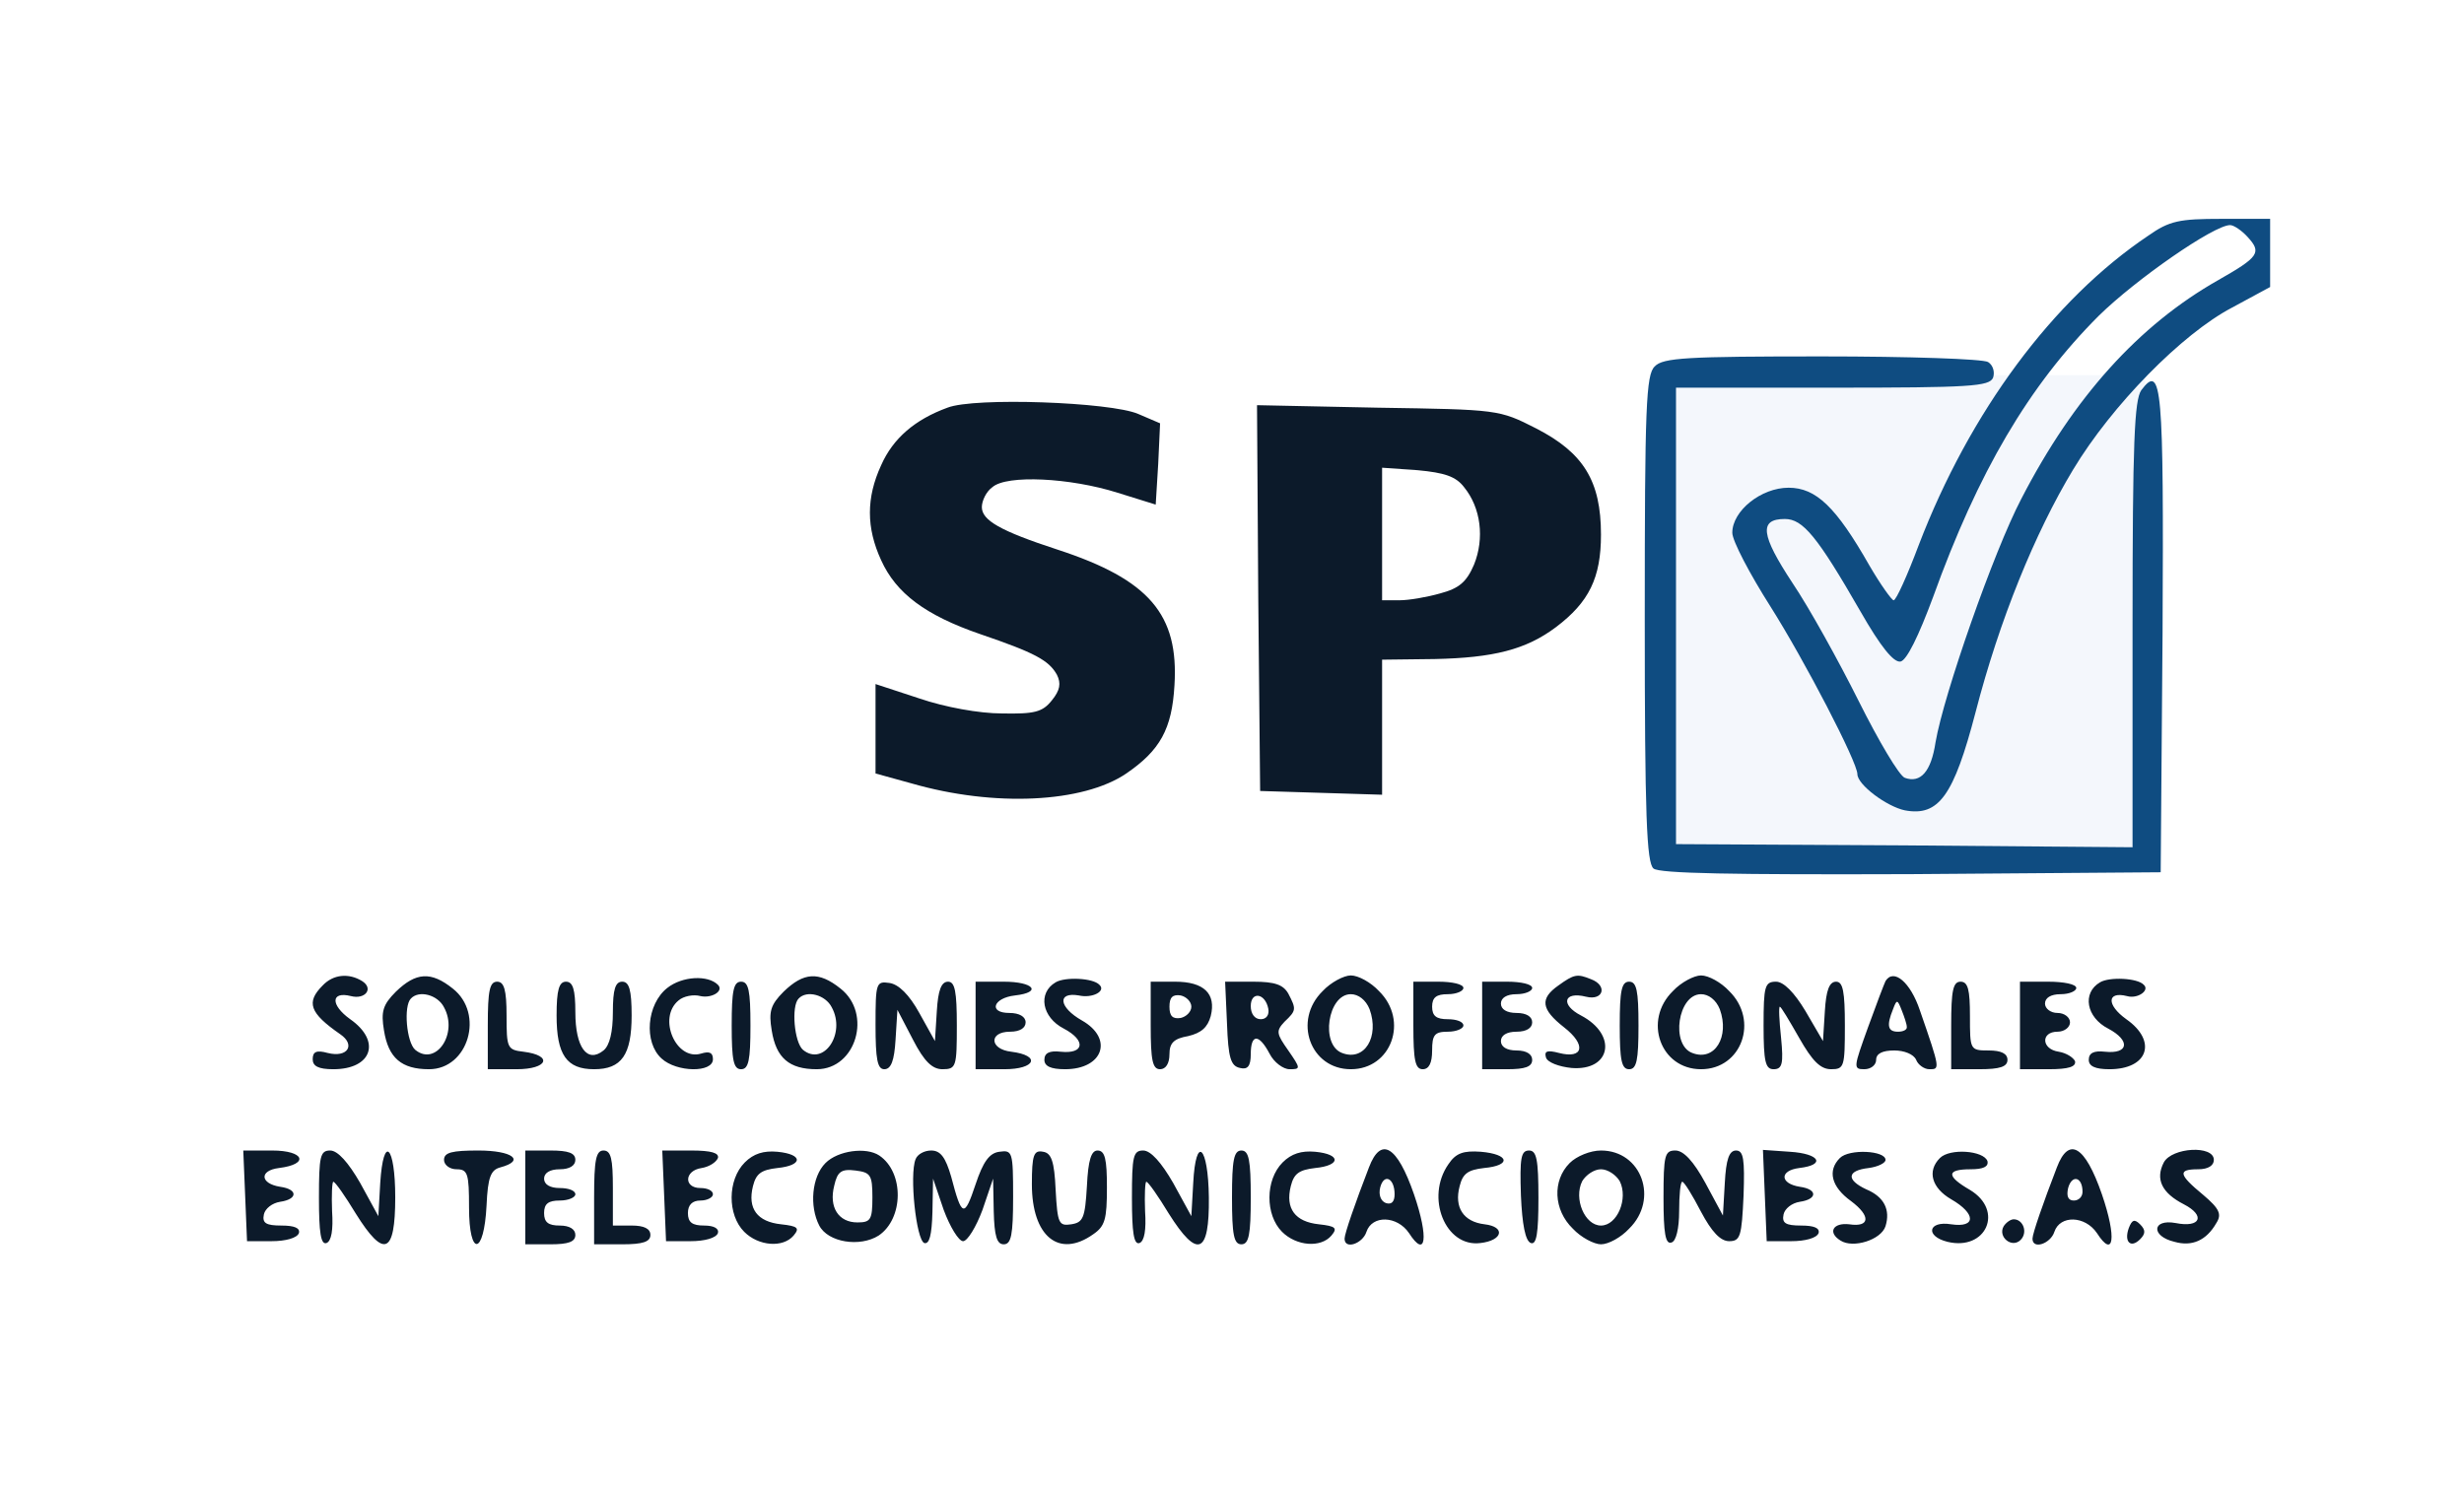
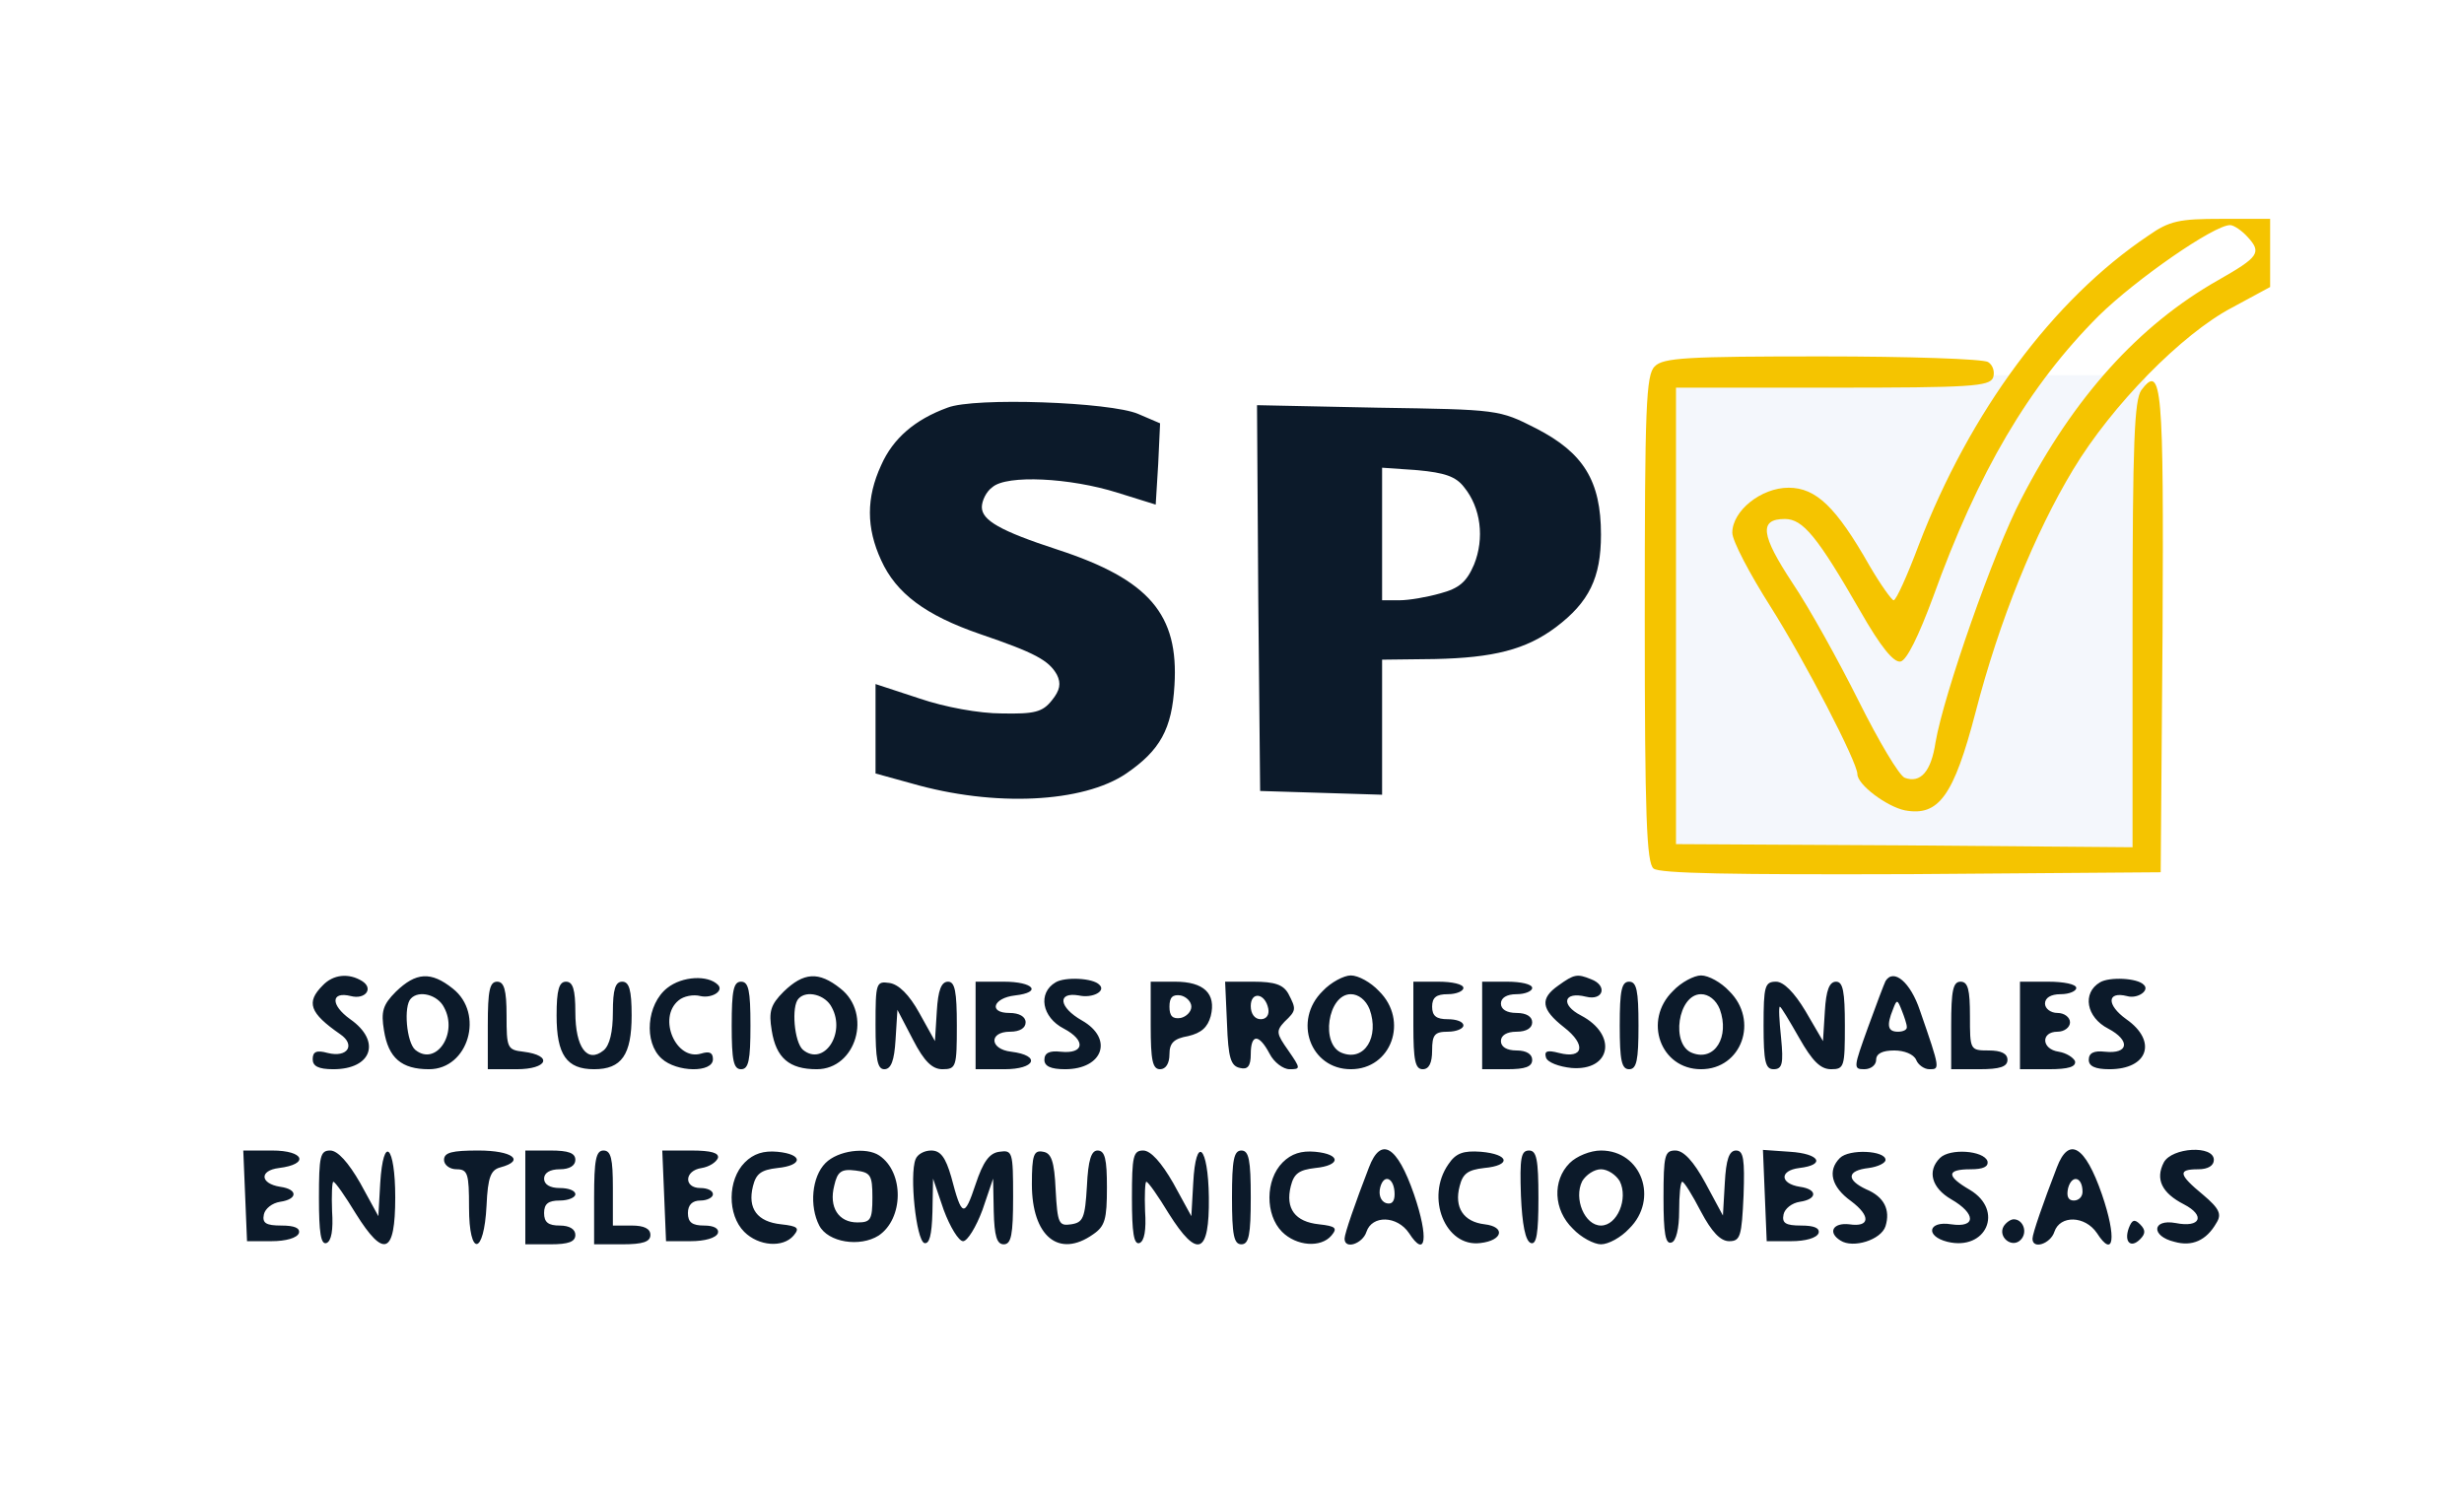
<svg xmlns="http://www.w3.org/2000/svg" viewBox="0 0 394 238">
  <rect x="268" y="60" width="75" height="76" fill="#f4f7fc" />
  <g transform="translate(0,238) scale(0.1,-0.1)" fill="#0c1a2a">
    <path d="M1515 1728 c-52 -19 -87 -49 -106 -92 -24 -52 -24 -100 0 -152 24 -53 71 -88 158 -118 88 -30 110 -42 123 -65 7 -14 5 -25 -8 -41 -15 -19 -28 -22 -80 -21 -36 0 -91 10 -132 24 l-70 23 0 -71 0 -72 58 -16 c132 -38 274 -31 343 16 54 37 73 71 77 141 7 113 -40 169 -187 217 -92 30 -121 47 -121 68 0 10 7 25 17 32 23 20 124 15 200 -9 l61 -19 4 65 3 65 -35 15 c-44 19 -262 27 -305 10z M2012 1423 l3 -308 98 -3 97 -3 0 108 0 108 84 1 c94 2 146 15 194 51 53 40 72 79 72 148 0 86 -28 131 -104 170 -59 30 -60 30 -253 33 l-193 4 2 -309z m329 178 c27 -33 33 -82 16 -124 -12 -28 -24 -38 -54 -46 -21 -6 -50 -11 -65 -11 l-28 0 0 106 0 106 57 -4 c43 -4 61 -10 74 -27z M516 804 c-27 -27 -21 -44 28 -78 25 -17 12 -38 -20 -30 -18 5 -24 2 -24 -10 0 -11 9 -16 33 -16 62 0 77 45 27 80 -32 23 -31 45 1 37 23 -6 37 12 18 24 -21 13 -46 11 -63 -7z M633 794 c-21 -21 -24 -32 -19 -62 7 -44 28 -62 72 -62 63 0 89 89 38 129 -35 28 -59 26 -91 -5z m77 -25 c23 -42 -13 -95 -46 -68 -14 12 -19 70 -7 82 13 14 43 6 53 -14z M1067 800 c-33 -26 -38 -87 -9 -113 24 -22 82 -23 82 -1 0 11 -6 13 -19 9 -40 -12 -70 57 -36 85 8 7 24 10 35 7 18 -4 38 8 28 18 -16 16 -57 14 -81 -5z M1253 794 c-21 -21 -24 -32 -19 -62 7 -44 28 -62 72 -62 63 0 89 89 38 129 -35 28 -59 26 -91 -5z m77 -25 c23 -42 -13 -95 -46 -68 -14 12 -19 70 -7 82 13 14 43 6 53 -14z M1688 809 c-29 -17 -22 -56 13 -74 36 -19 33 -41 -5 -37 -18 2 -26 -2 -26 -13 0 -10 10 -15 33 -15 61 0 78 49 27 78 -37 21 -40 46 -5 40 22 -5 44 7 33 17 -10 11 -55 13 -70 4z M2115 795 c-48 -47 -20 -125 45 -125 65 0 93 78 45 125 -13 14 -33 25 -45 25 -11 0 -32 -11 -45 -25z m75 -29 c16 -44 -8 -84 -44 -70 -35 13 -23 94 14 94 12 0 24 -9 30 -24z M2492 804 c-30 -21 -28 -38 9 -67 36 -28 31 -51 -8 -41 -19 5 -24 3 -21 -7 2 -8 21 -15 41 -17 63 -5 74 53 15 84 -33 17 -28 39 8 30 28 -7 35 18 8 28 -22 9 -27 8 -52 -10z M2675 795 c-48 -47 -20 -125 45 -125 65 0 93 78 45 125 -13 14 -33 25 -45 25 -11 0 -32 -11 -45 -25z m75 -29 c16 -44 -8 -84 -44 -70 -35 13 -23 94 14 94 12 0 24 -9 30 -24z M3015 811 c-2 -4 -15 -38 -28 -74 -23 -64 -24 -67 -6 -67 11 0 19 7 19 15 0 10 10 15 29 15 16 0 31 -6 35 -15 3 -8 13 -15 21 -15 17 0 18 -1 -15 94 -15 45 -42 68 -55 47z m34 -73 c1 -5 -6 -8 -14 -8 -16 0 -19 9 -8 36 6 16 7 16 14 -2 4 -10 8 -22 8 -26z M3358 809 c-29 -17 -22 -56 13 -74 36 -19 33 -41 -5 -37 -18 2 -26 -2 -26 -13 0 -10 10 -15 33 -15 62 0 77 45 27 80 -32 23 -31 45 1 37 17 -5 37 9 27 18 -10 11 -55 13 -70 4z M780 740 l0 -70 46 0 c50 0 59 22 11 28 -26 3 -27 6 -27 58 0 41 -4 54 -15 54 -12 0 -15 -14 -15 -70z M890 756 c0 -63 16 -86 60 -86 44 0 60 23 60 86 0 41 -4 54 -15 54 -11 0 -15 -12 -15 -49 0 -31 -5 -53 -15 -61 -26 -21 -45 5 -45 61 0 37 -4 49 -15 49 -11 0 -15 -13 -15 -54z M1170 740 c0 -56 3 -70 15 -70 12 0 15 14 15 70 0 56 -3 70 -15 70 -12 0 -15 -14 -15 -70z M1400 741 c0 -55 3 -71 14 -71 11 0 16 14 18 47 l3 48 25 -48 c18 -35 31 -47 47 -47 22 0 23 4 23 70 0 54 -3 70 -14 70 -11 0 -16 -14 -18 -47 l-3 -48 -25 45 c-16 29 -33 46 -48 48 -21 3 -22 0 -22 -67z M1560 740 l0 -70 46 0 c50 0 59 22 11 28 -35 4 -36 32 -2 32 16 0 25 6 25 15 0 9 -10 15 -26 15 -34 0 -26 24 9 28 44 5 30 22 -18 22 l-45 0 0 -70z M1840 740 c0 -56 3 -70 15 -70 9 0 15 9 15 24 0 18 7 25 30 29 21 5 31 14 36 32 9 36 -11 55 -57 55 l-39 0 0 -70z m65 30 c0 -8 -8 -16 -17 -18 -13 -2 -18 3 -18 18 0 15 5 20 18 18 9 -2 17 -10 17 -18z M1962 743 c2 -55 6 -68 21 -71 12 -3 17 3 17 22 0 33 13 33 30 1 7 -14 22 -25 32 -25 18 0 18 1 -2 30 -19 27 -20 31 -6 46 19 18 19 20 6 45 -8 14 -21 19 -56 19 l-45 0 3 -67z m66 24 c2 -10 -3 -17 -12 -17 -10 0 -16 9 -16 21 0 24 23 21 28 -4z M2260 740 c0 -56 3 -70 15 -70 10 0 15 10 15 30 0 25 4 30 25 30 14 0 25 5 25 10 0 6 -11 10 -25 10 -18 0 -25 5 -25 20 0 15 7 20 25 20 14 0 25 5 25 10 0 6 -18 10 -40 10 l-40 0 0 -70z M2370 740 l0 -70 40 0 c29 0 40 4 40 15 0 9 -9 15 -25 15 -16 0 -25 6 -25 15 0 9 9 15 25 15 16 0 25 6 25 15 0 9 -9 15 -25 15 -16 0 -25 6 -25 15 0 9 9 15 25 15 14 0 25 5 25 10 0 6 -18 10 -40 10 l-40 0 0 -70z M2590 740 c0 -56 3 -70 15 -70 12 0 15 14 15 70 0 56 -3 70 -15 70 -12 0 -15 -14 -15 -70z M2820 740 c0 -58 3 -70 16 -70 14 0 16 9 12 50 -3 28 -4 50 -2 50 2 0 15 -22 31 -50 21 -37 34 -50 51 -50 21 0 22 4 22 70 0 54 -3 70 -14 70 -11 0 -16 -14 -18 -47 l-3 -48 -28 48 c-18 30 -35 47 -47 47 -18 0 -20 -7 -20 -70z M3120 740 l0 -70 45 0 c33 0 45 4 45 15 0 10 -10 15 -30 15 -30 0 -30 1 -30 55 0 42 -3 55 -15 55 -12 0 -15 -14 -15 -70z M3230 740 l0 -70 46 0 c32 0 44 4 42 13 -3 6 -14 13 -26 15 -28 4 -29 32 -2 32 11 0 20 7 20 15 0 8 -9 15 -20 15 -11 0 -20 7 -20 15 0 9 9 15 25 15 14 0 25 5 25 10 0 6 -20 10 -45 10 l-45 0 0 -70z M392 468 l3 -73 39 0 c23 0 41 5 44 13 2 8 -7 12 -28 12 -25 0 -31 4 -28 18 2 9 13 18 26 20 28 4 29 20 0 24 -32 5 -34 26 -2 30 49 6 41 28 -11 28 l-46 0 3 -72z M510 464 c0 -55 3 -75 12 -72 8 3 11 21 9 51 -1 26 0 47 2 47 3 0 19 -23 36 -51 45 -72 63 -65 63 26 0 83 -19 102 -24 23 l-3 -53 -29 53 c-19 33 -36 52 -48 52 -16 0 -18 -9 -18 -76z M710 525 c0 -8 9 -15 20 -15 18 0 20 -7 20 -61 0 -80 24 -77 28 3 2 46 7 57 22 61 41 11 19 27 -35 27 -42 0 -55 -3 -55 -15z M840 465 l0 -75 40 0 c29 0 40 4 40 15 0 9 -9 15 -25 15 -18 0 -25 5 -25 20 0 15 7 20 25 20 14 0 25 5 25 10 0 6 -11 10 -25 10 -16 0 -25 6 -25 15 0 9 9 15 25 15 16 0 25 6 25 15 0 11 -11 15 -40 15 l-40 0 0 -75z M950 465 l0 -75 45 0 c33 0 45 4 45 15 0 10 -10 15 -30 15 l-30 0 0 60 c0 47 -3 60 -15 60 -12 0 -15 -15 -15 -75z M1062 468 l3 -73 39 0 c23 0 41 5 44 13 2 7 -6 12 -22 12 -19 0 -26 5 -26 20 0 13 7 20 20 20 11 0 20 5 20 10 0 6 -9 10 -20 10 -27 0 -26 28 2 32 12 2 23 9 26 16 2 8 -10 12 -43 12 l-46 0 3 -72z M1191 521 c-28 -28 -28 -84 -1 -111 23 -23 62 -26 79 -6 10 12 7 15 -20 18 -38 4 -54 25 -45 61 5 20 13 26 39 29 41 4 42 22 0 26 -22 2 -38 -3 -52 -17z M1320 520 c-22 -22 -26 -69 -10 -100 14 -27 65 -35 95 -16 40 27 41 101 1 128 -21 14 -66 8 -86 -12z m75 -55 c0 -36 -3 -40 -24 -40 -30 0 -46 24 -37 59 5 22 11 27 34 24 24 -3 27 -7 27 -43z M1464 526 c-10 -25 1 -129 14 -134 8 -2 12 12 13 50 l1 53 17 -50 c10 -27 24 -50 31 -50 7 0 21 23 31 50 l17 50 1 -52 c1 -40 5 -53 16 -53 12 0 15 15 15 76 0 72 -1 75 -22 72 -16 -2 -26 -16 -38 -52 -18 -54 -22 -53 -39 12 -9 31 -17 42 -32 42 -11 0 -22 -6 -25 -14z M1650 486 c0 -83 43 -119 98 -80 19 13 22 24 22 75 0 45 -3 59 -15 59 -10 0 -15 -15 -17 -57 -3 -51 -6 -58 -25 -61 -20 -3 -22 1 -25 55 -2 46 -7 59 -20 61 -15 3 -18 -5 -18 -52z M1810 464 c0 -55 3 -75 12 -72 8 3 11 21 9 51 -1 26 0 47 2 47 3 0 19 -23 36 -51 46 -73 65 -65 64 26 -1 83 -21 101 -25 23 l-3 -53 -29 53 c-19 33 -36 52 -48 52 -16 0 -18 -9 -18 -76z M1970 465 c0 -60 3 -75 15 -75 12 0 15 15 15 75 0 60 -3 75 -15 75 -12 0 -15 -15 -15 -75z M2051 521 c-28 -28 -28 -84 -1 -111 23 -23 62 -26 79 -6 10 12 7 15 -20 18 -38 4 -54 25 -45 61 5 20 13 26 39 29 41 4 42 22 0 26 -22 2 -38 -3 -52 -17z M2189 513 c-22 -57 -39 -106 -39 -114 0 -18 29 -8 35 11 9 27 49 26 68 -2 27 -42 32 -8 8 62 -27 78 -53 93 -72 43z m41 -43 c0 -12 -5 -17 -14 -14 -8 3 -12 13 -9 25 6 23 23 15 23 -11z M2316 518 c-37 -53 -5 -133 51 -126 36 4 41 26 7 30 -34 4 -49 27 -40 61 5 20 13 26 39 29 44 4 41 22 -5 26 -28 2 -40 -2 -52 -20z M2432 468 c2 -46 7 -73 16 -76 9 -3 12 16 12 72 0 62 -3 76 -15 76 -13 0 -15 -12 -13 -72z M2510 520 c-28 -28 -26 -75 5 -105 13 -14 34 -25 45 -25 12 0 32 11 45 25 48 47 20 125 -45 125 -17 0 -39 -9 -50 -20z m80 -29 c14 -28 -4 -71 -30 -71 -26 0 -44 43 -30 71 6 10 19 19 30 19 11 0 24 -9 30 -19z M2660 464 c0 -56 3 -75 13 -71 7 2 12 22 12 50 0 26 2 47 5 47 3 0 16 -21 30 -48 17 -32 31 -47 45 -47 18 0 20 8 23 73 2 58 0 72 -12 72 -11 0 -16 -14 -18 -52 l-3 -52 -28 52 c-19 35 -35 52 -48 52 -17 0 -19 -7 -19 -76z M2822 468 l3 -73 39 0 c23 0 41 5 44 13 2 8 -7 12 -28 12 -25 0 -31 4 -28 18 2 9 13 18 26 20 28 4 29 20 0 24 -32 5 -33 26 -1 30 43 5 33 23 -15 26 l-43 3 3 -73z M2942 528 c-20 -20 -14 -46 18 -69 32 -24 30 -42 -3 -37 -26 3 -35 -13 -14 -26 20 -13 65 1 72 23 8 26 -2 47 -31 59 -32 15 -31 30 4 34 15 2 27 8 27 13 0 15 -58 18 -73 3z M3102 528 c-21 -21 -13 -48 18 -66 40 -23 40 -46 0 -40 -37 6 -42 -19 -6 -28 62 -15 91 50 36 83 -38 22 -38 33 1 33 20 0 29 4 27 13 -6 17 -60 21 -76 5z M3289 513 c-22 -57 -39 -106 -39 -114 0 -18 29 -8 35 11 9 27 49 26 68 -2 27 -42 32 -8 8 62 -27 78 -53 93 -72 43z m41 -39 c0 -8 -6 -14 -14 -14 -9 0 -12 7 -9 20 6 22 23 18 23 -6z M3460 521 c-14 -27 -3 -49 32 -67 35 -18 27 -38 -13 -30 -38 7 -40 -21 -2 -30 28 -8 51 2 67 30 9 14 5 23 -21 45 -40 33 -41 41 -8 41 16 0 25 6 25 15 0 24 -67 20 -80 -4z M3204 419 c-10 -17 13 -36 27 -22 12 12 4 33 -11 33 -5 0 -12 -5 -16 -11z M3404 416 c-8 -22 3 -33 18 -18 9 9 9 15 0 24 -9 9 -13 7 -18 -6z" />
  </g>
-   <g transform="translate(0,238) scale(0.1,-0.1)" fill="#0f4c81">
+   <g transform="translate(0,238) scale(0.1,-0.1)" fill="#F5C400">
    <path d="M3435 2003 c-152 -102 -285 -281 -367 -495 -18 -48 -36 -88 -40 -88 -3 0 -21 25 -39 56 -53 93 -85 124 -129 124 -44 0 -90 -37 -90 -72 0 -13 28 -66 61 -118 55 -87 139 -249 139 -268 0 -17 47 -52 76 -58 54 -10 78 23 113 157 38 147 95 287 156 388 62 103 174 217 254 259 l61 33 0 55 0 54 -78 0 c-67 0 -83 -3 -117 -27z m159 -2 c23 -25 18 -32 -47 -69 -127 -72 -231 -187 -315 -350 -44 -84 -124 -313 -137 -389 -7 -47 -24 -66 -49 -57 -9 3 -42 59 -74 123 -32 64 -79 149 -106 189 -50 76 -54 102 -12 102 29 0 52 -28 121 -148 32 -56 53 -82 64 -80 10 2 29 41 52 103 72 200 153 338 265 450 59 58 184 145 210 145 6 0 19 -9 28 -19z M2646 1794 c-14 -13 -16 -64 -16 -403 0 -316 3 -391 14 -400 9 -8 126 -10 412 -9 l399 3 3 384 c2 393 -1 431 -34 387 -11 -16 -14 -82 -14 -375 l0 -356 -365 3 -365 2 0 365 0 365 250 0 c221 0 251 2 257 16 3 9 0 20 -8 25 -8 5 -127 9 -266 9 -215 0 -254 -2 -267 -16z" />
  </g>
</svg>
